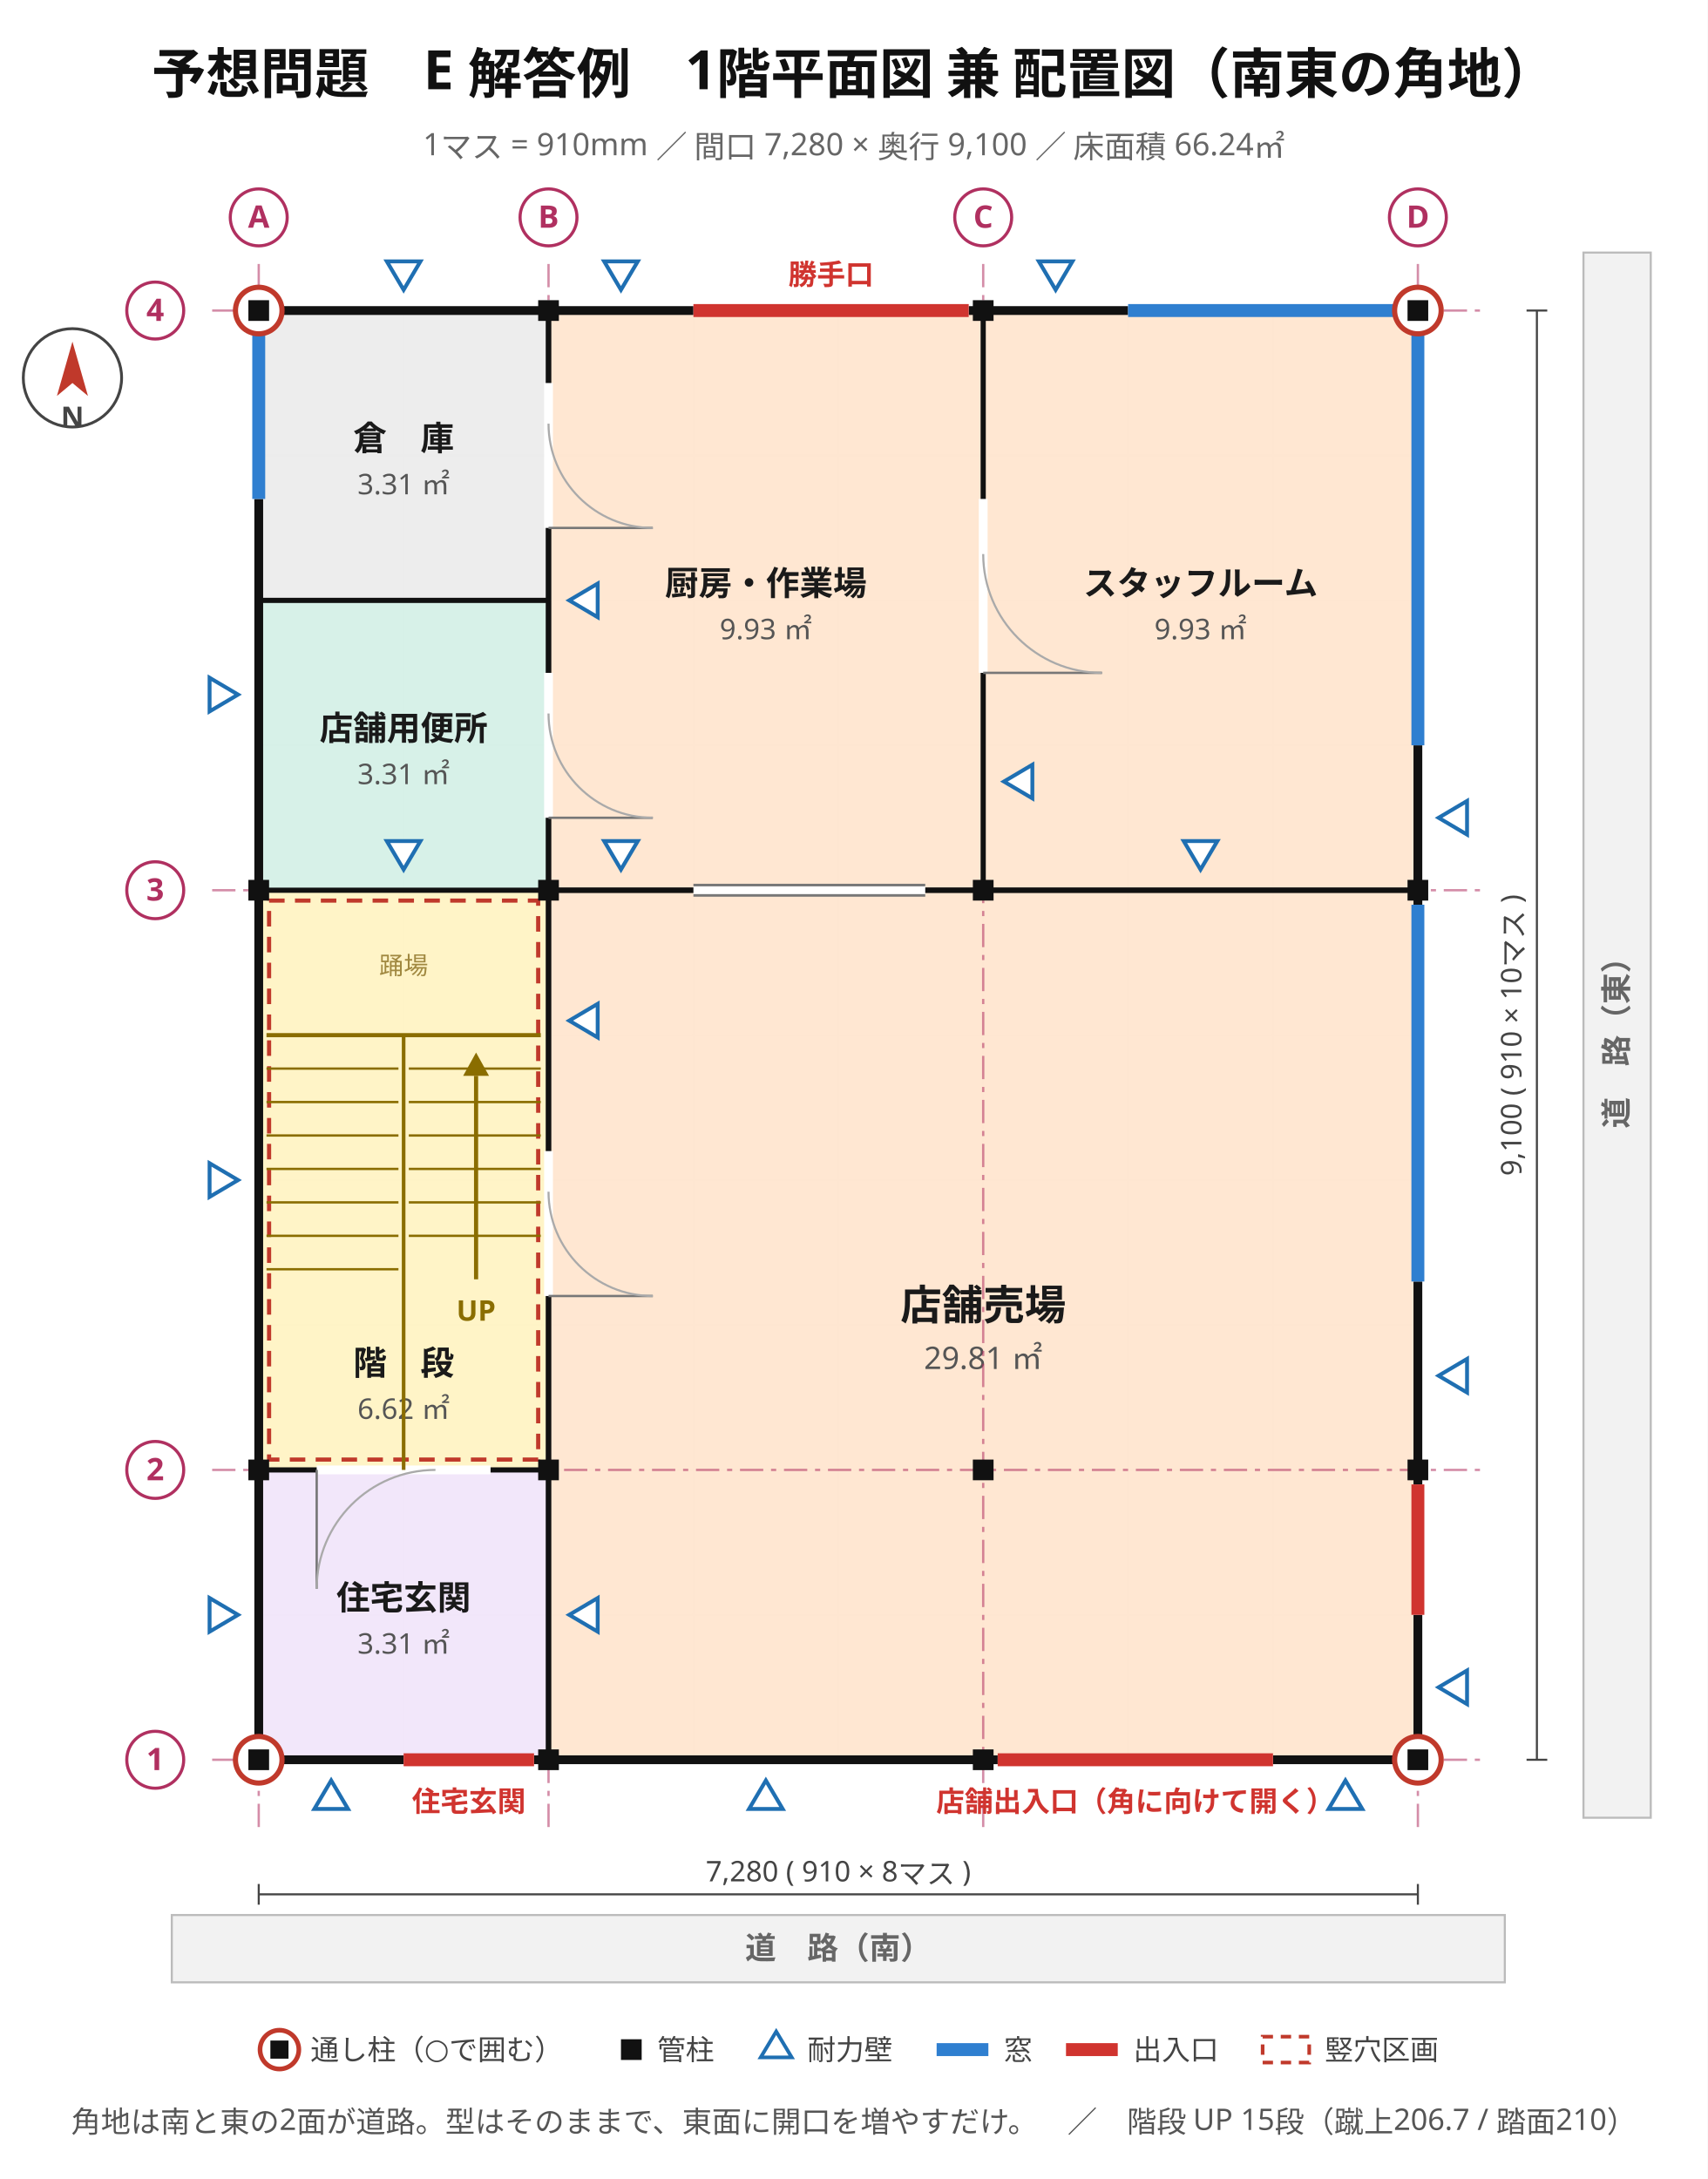
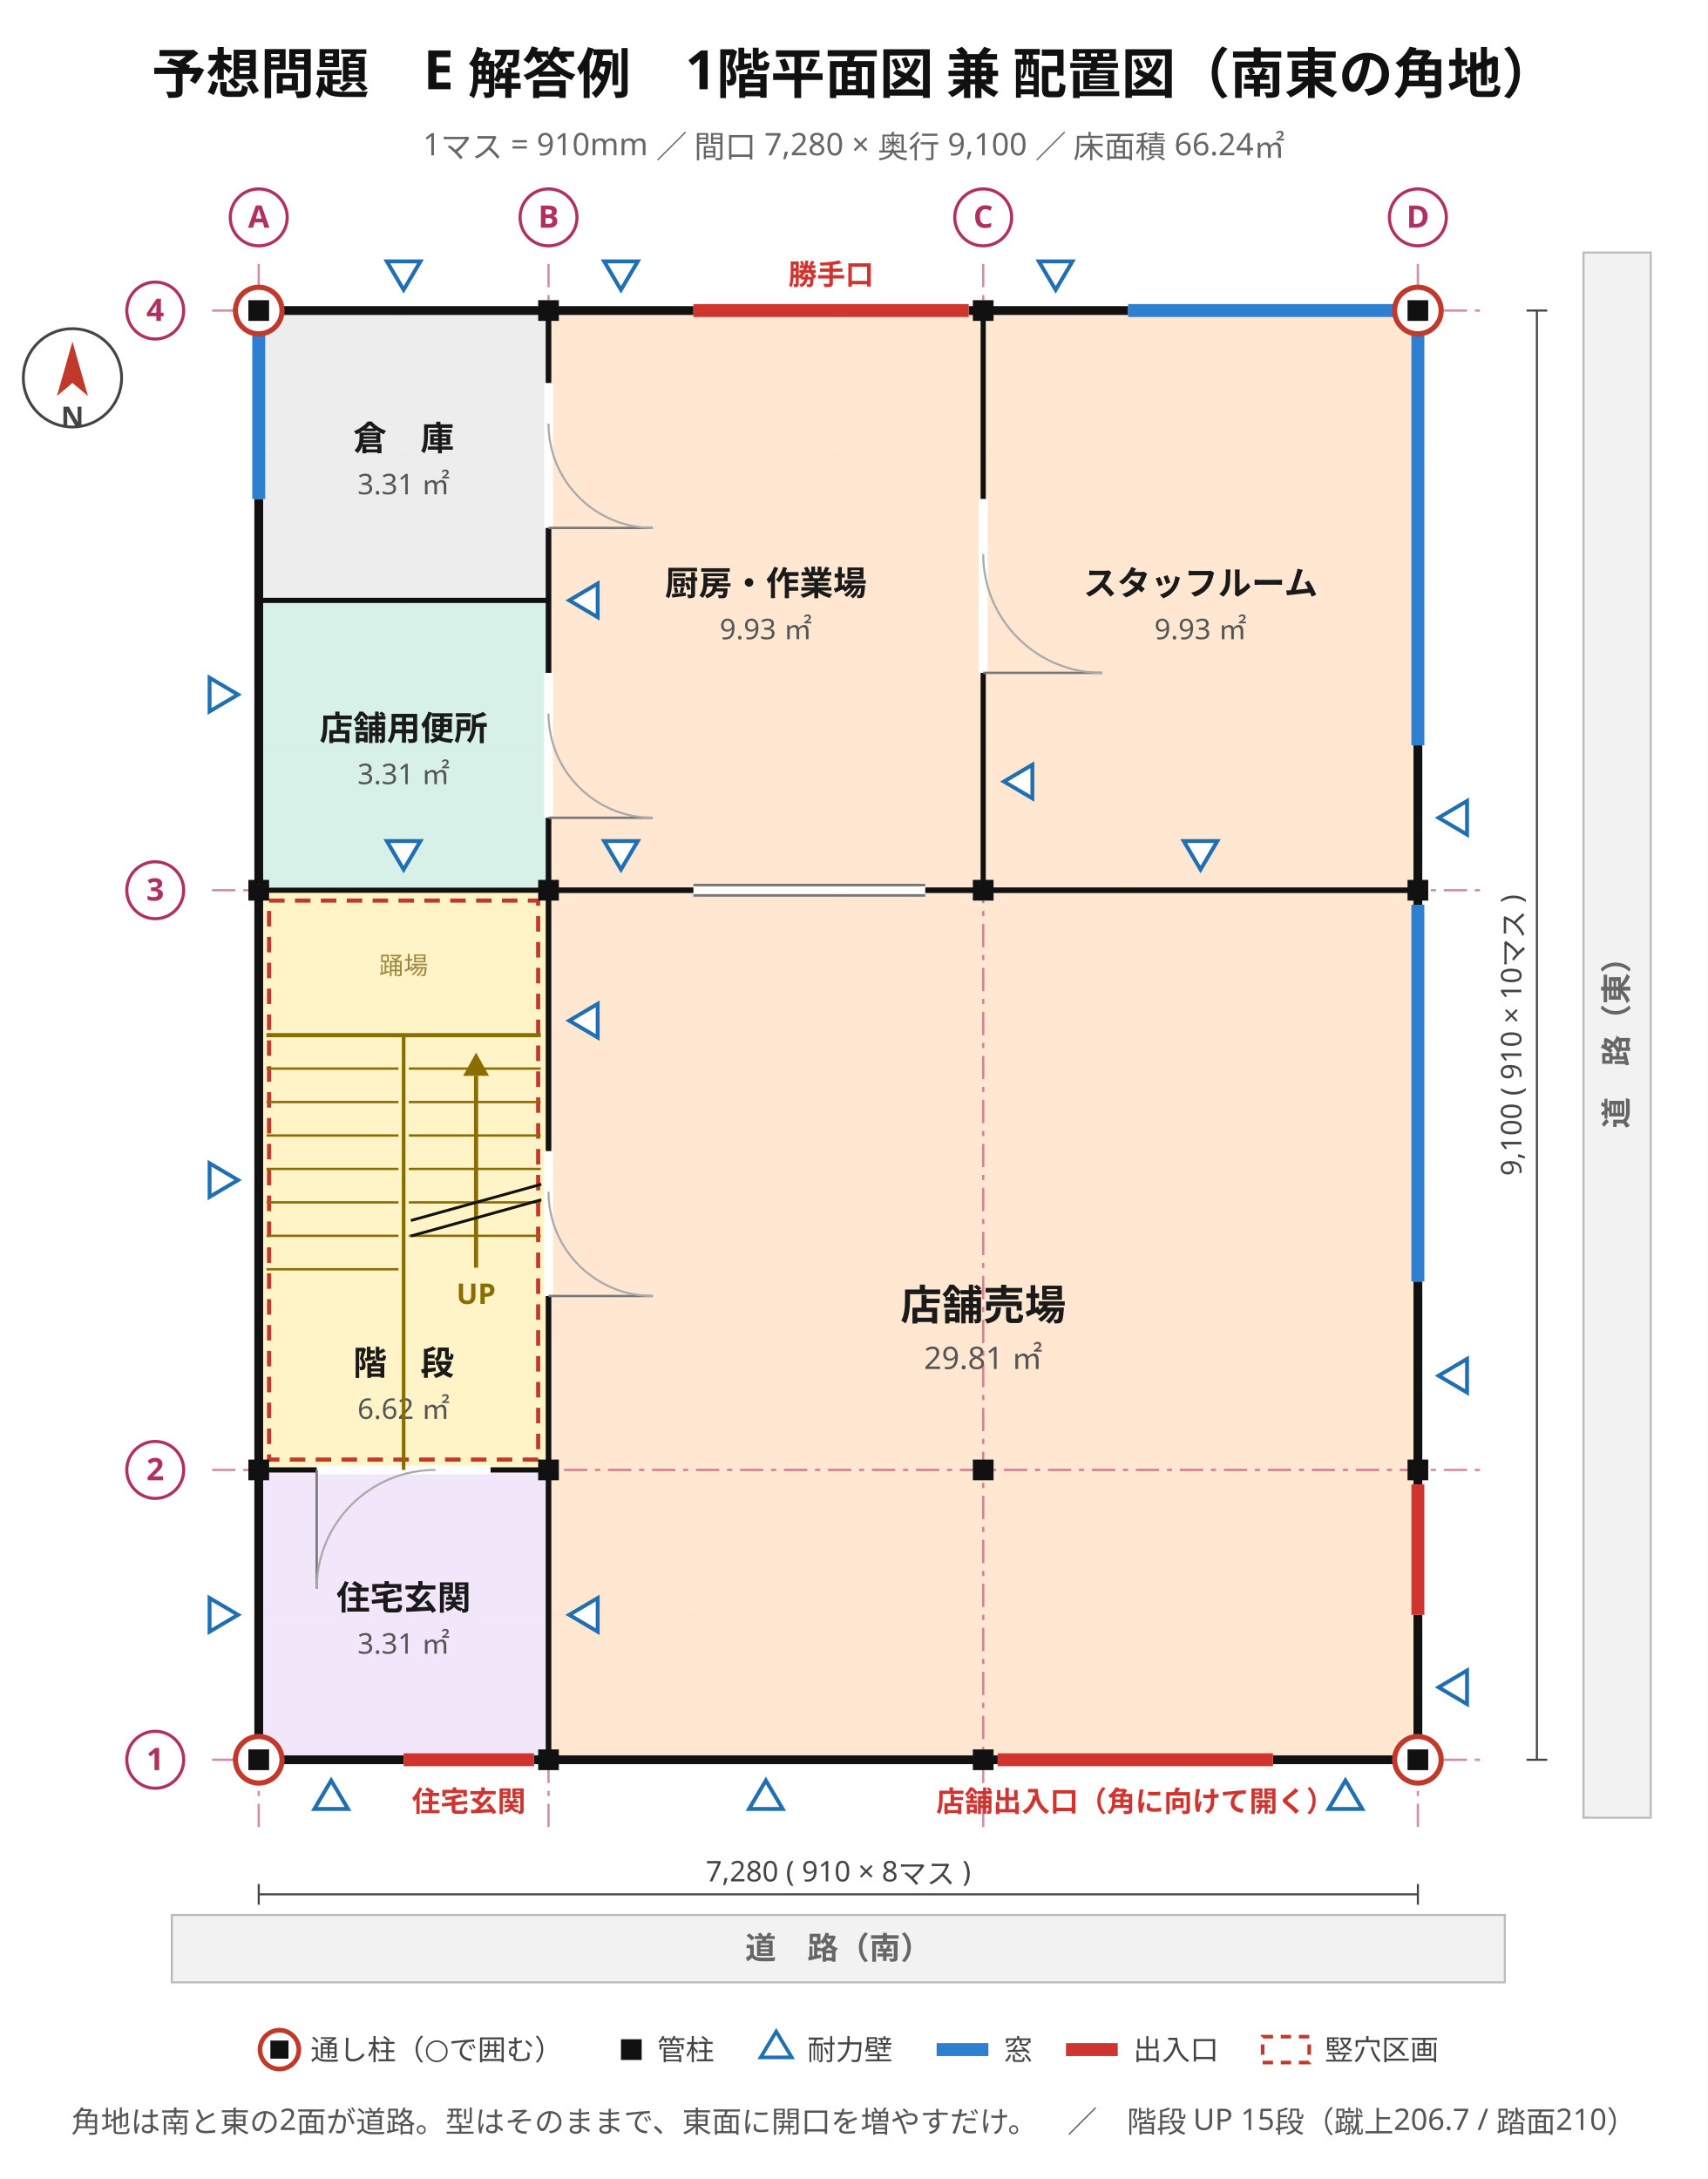
<svg xmlns="http://www.w3.org/2000/svg" viewBox="0 0 660 842" width="660" height="842" font-family="'Hiragino Sans','Hiragino Kaku Gothic ProN','Noto Sans JP','Yu Gothic',Meiryo,'IPAGothic',sans-serif">
  <rect width="660" height="842" fill="#ffffff" />
  <text x="330" y="36" font-size="21" text-anchor="middle" fill="#111" font-weight="700" font-family="'Hiragino Sans','Hiragino Kaku Gothic ProN','Noto Sans JP','Yu Gothic',Meiryo,'IPAGothic',sans-serif">予想問題　E 解答例　1階平面図 兼 配置図（南東の角地）</text>
  <text x="330" y="60" font-size="12" text-anchor="middle" fill="#666" font-weight="400" font-family="'Hiragino Sans','Hiragino Kaku Gothic ProN','Noto Sans JP','Yu Gothic',Meiryo,'IPAGothic',sans-serif">1マス = 910mm ／ 間口 7,280 × 奥行 9,100 ／ 床面積 66.24㎡</text>
  <line x1="100" y1="120" x2="100" y2="680" stroke="#e8e8e8" stroke-width="0.7" />
  <line x1="156" y1="120" x2="156" y2="680" stroke="#e8e8e8" stroke-width="0.7" />
  <line x1="212" y1="120" x2="212" y2="680" stroke="#e8e8e8" stroke-width="0.7" />
  <line x1="268" y1="120" x2="268" y2="680" stroke="#e8e8e8" stroke-width="0.7" />
  <line x1="324" y1="120" x2="324" y2="680" stroke="#e8e8e8" stroke-width="0.7" />
  <line x1="380" y1="120" x2="380" y2="680" stroke="#e8e8e8" stroke-width="0.7" />
  <line x1="436" y1="120" x2="436" y2="680" stroke="#e8e8e8" stroke-width="0.7" />
  <line x1="492" y1="120" x2="492" y2="680" stroke="#e8e8e8" stroke-width="0.7" />
  <line x1="548" y1="120" x2="548" y2="680" stroke="#e8e8e8" stroke-width="0.7" />
  <line x1="100" y1="680" x2="548" y2="680" stroke="#e8e8e8" stroke-width="0.7" />
  <line x1="100" y1="624" x2="548" y2="624" stroke="#e8e8e8" stroke-width="0.7" />
  <line x1="100" y1="568" x2="548" y2="568" stroke="#e8e8e8" stroke-width="0.7" />
  <line x1="100" y1="512" x2="548" y2="512" stroke="#e8e8e8" stroke-width="0.7" />
  <line x1="100" y1="456" x2="548" y2="456" stroke="#e8e8e8" stroke-width="0.7" />
  <line x1="100" y1="400" x2="548" y2="400" stroke="#e8e8e8" stroke-width="0.7" />
  <line x1="100" y1="344" x2="548" y2="344" stroke="#e8e8e8" stroke-width="0.7" />
  <line x1="100" y1="288" x2="548" y2="288" stroke="#e8e8e8" stroke-width="0.7" />
  <line x1="100" y1="232" x2="548" y2="232" stroke="#e8e8e8" stroke-width="0.7" />
  <line x1="100" y1="176" x2="548" y2="176" stroke="#e8e8e8" stroke-width="0.7" />
  <line x1="100" y1="120" x2="548" y2="120" stroke="#e8e8e8" stroke-width="0.7" />
  <rect x="100" y="568" width="112" height="112" fill="#f1e6fa" stroke="#8b62b5" stroke-width="1.2" opacity="0.95" />
  <text x="156" y="622" font-size="13" text-anchor="middle" fill="#1a1a1a" font-weight="700" font-family="'Hiragino Sans','Hiragino Kaku Gothic ProN','Noto Sans JP','Yu Gothic',Meiryo,'IPAGothic',sans-serif">住宅玄関</text>
  <text x="156" y="639" font-size="11" text-anchor="middle" fill="#555" font-weight="400" font-family="'Hiragino Sans','Hiragino Kaku Gothic ProN','Noto Sans JP','Yu Gothic',Meiryo,'IPAGothic',sans-serif">3.31 ㎡</text>
  <rect x="100" y="344" width="112" height="224" fill="#fff3c4" stroke="#bb9508" stroke-width="1.2" opacity="0.95" />
  <text x="156" y="531.28" font-size="13" text-anchor="middle" fill="#1a1a1a" font-weight="700" font-family="'Hiragino Sans','Hiragino Kaku Gothic ProN','Noto Sans JP','Yu Gothic',Meiryo,'IPAGothic',sans-serif">階　段</text>
  <text x="156" y="548.28" font-size="11" text-anchor="middle" fill="#555" font-weight="400" font-family="'Hiragino Sans','Hiragino Kaku Gothic ProN','Noto Sans JP','Yu Gothic',Meiryo,'IPAGothic',sans-serif">6.62 ㎡</text>
  <rect x="100" y="232" width="112" height="112" fill="#d5f0e7" stroke="#2f9077" stroke-width="1.2" opacity="0.95" />
  <text x="156" y="286" font-size="13" text-anchor="middle" fill="#1a1a1a" font-weight="700" font-family="'Hiragino Sans','Hiragino Kaku Gothic ProN','Noto Sans JP','Yu Gothic',Meiryo,'IPAGothic',sans-serif">店舗用便所</text>
  <text x="156" y="303" font-size="11" text-anchor="middle" fill="#555" font-weight="400" font-family="'Hiragino Sans','Hiragino Kaku Gothic ProN','Noto Sans JP','Yu Gothic',Meiryo,'IPAGothic',sans-serif">3.31 ㎡</text>
  <rect x="100" y="120" width="112" height="112" fill="#ececec" stroke="#8a8a8a" stroke-width="1.2" opacity="0.95" />
  <text x="156" y="174" font-size="13" text-anchor="middle" fill="#1a1a1a" font-weight="700" font-family="'Hiragino Sans','Hiragino Kaku Gothic ProN','Noto Sans JP','Yu Gothic',Meiryo,'IPAGothic',sans-serif">倉　庫</text>
  <text x="156" y="191" font-size="11" text-anchor="middle" fill="#555" font-weight="400" font-family="'Hiragino Sans','Hiragino Kaku Gothic ProN','Noto Sans JP','Yu Gothic',Meiryo,'IPAGothic',sans-serif">3.31 ㎡</text>
  <rect x="212" y="344" width="336" height="336" fill="#ffe6d0" stroke="#c9762f" stroke-width="1.2" opacity="0.95" />
  <text x="380" y="510" font-size="16" text-anchor="middle" fill="#1a1a1a" font-weight="700" font-family="'Hiragino Sans','Hiragino Kaku Gothic ProN','Noto Sans JP','Yu Gothic',Meiryo,'IPAGothic',sans-serif">店舗売場</text>
  <text x="380" y="529" font-size="12" text-anchor="middle" fill="#555" font-weight="400" font-family="'Hiragino Sans','Hiragino Kaku Gothic ProN','Noto Sans JP','Yu Gothic',Meiryo,'IPAGothic',sans-serif">29.81 ㎡</text>
  <rect x="212" y="120" width="168" height="224" fill="#ffe6d0" stroke="#c9762f" stroke-width="1.2" opacity="0.95" />
  <text x="296" y="230" font-size="13" text-anchor="middle" fill="#1a1a1a" font-weight="700" font-family="'Hiragino Sans','Hiragino Kaku Gothic ProN','Noto Sans JP','Yu Gothic',Meiryo,'IPAGothic',sans-serif">厨房・作業場</text>
  <text x="296" y="247" font-size="11" text-anchor="middle" fill="#555" font-weight="400" font-family="'Hiragino Sans','Hiragino Kaku Gothic ProN','Noto Sans JP','Yu Gothic',Meiryo,'IPAGothic',sans-serif">9.93 ㎡</text>
  <rect x="380" y="120" width="168" height="224" fill="#ffe6d0" stroke="#c9762f" stroke-width="1.2" opacity="0.95" />
  <text x="464" y="230" font-size="13" text-anchor="middle" fill="#1a1a1a" font-weight="700" font-family="'Hiragino Sans','Hiragino Kaku Gothic ProN','Noto Sans JP','Yu Gothic',Meiryo,'IPAGothic',sans-serif">スタッフルーム</text>
  <text x="464" y="247" font-size="11" text-anchor="middle" fill="#555" font-weight="400" font-family="'Hiragino Sans','Hiragino Kaku Gothic ProN','Noto Sans JP','Yu Gothic',Meiryo,'IPAGothic',sans-serif">9.93 ㎡</text>
  <line x1="100" y1="102" x2="100" y2="706" stroke="#b03060" stroke-width="0.9" stroke-dasharray="9 3 2 3" opacity="0.55" />
  <line x1="212" y1="102" x2="212" y2="706" stroke="#b03060" stroke-width="0.9" stroke-dasharray="9 3 2 3" opacity="0.55" />
  <line x1="380" y1="102" x2="380" y2="706" stroke="#b03060" stroke-width="0.9" stroke-dasharray="9 3 2 3" opacity="0.55" />
  <line x1="548" y1="102" x2="548" y2="706" stroke="#b03060" stroke-width="0.9" stroke-dasharray="9 3 2 3" opacity="0.55" />
  <line x1="82" y1="680" x2="574" y2="680" stroke="#b03060" stroke-width="0.9" stroke-dasharray="9 3 2 3" opacity="0.55" />
  <line x1="82" y1="568" x2="574" y2="568" stroke="#b03060" stroke-width="0.9" stroke-dasharray="9 3 2 3" opacity="0.55" />
  <line x1="82" y1="344" x2="574" y2="344" stroke="#b03060" stroke-width="0.9" stroke-dasharray="9 3 2 3" opacity="0.55" />
  <line x1="82" y1="120" x2="574" y2="120" stroke="#b03060" stroke-width="0.9" stroke-dasharray="9 3 2 3" opacity="0.55" />
  <rect x="100" y="120" width="448" height="560" stroke="#111" stroke-width="3.4" fill="none" />
  <line x1="385.6" y1="680" x2="492" y2="680" stroke="#ffffff" stroke-width="4.2" />
  <line x1="385.6" y1="680" x2="492" y2="680" stroke="#d0342f" stroke-width="5.0" />
  <text x="438.8" y="700" font-size="11" text-anchor="middle" fill="#d0342f" font-weight="700" font-family="'Hiragino Sans','Hiragino Kaku Gothic ProN','Noto Sans JP','Yu Gothic',Meiryo,'IPAGothic',sans-serif">店舗出入口（角に向けて開く）</text>
  <line x1="156" y1="680" x2="206.4" y2="680" stroke="#ffffff" stroke-width="4.2" />
  <line x1="156" y1="680" x2="206.4" y2="680" stroke="#d0342f" stroke-width="5.0" />
  <text x="181.2" y="700" font-size="11" text-anchor="middle" fill="#d0342f" font-weight="700" font-family="'Hiragino Sans','Hiragino Kaku Gothic ProN','Noto Sans JP','Yu Gothic',Meiryo,'IPAGothic',sans-serif">住宅玄関</text>
  <line x1="548" y1="624" x2="548" y2="573.6" stroke="#ffffff" stroke-width="4.2" />
  <line x1="548" y1="624" x2="548" y2="573.6" stroke="#d0342f" stroke-width="5.0" />
  <line x1="548" y1="495.2" x2="548" y2="349.6" stroke="#ffffff" stroke-width="4.2" />
  <line x1="548" y1="495.2" x2="548" y2="349.6" stroke="#2f7fd0" stroke-width="5.0" />
  <line x1="548" y1="288" x2="548" y2="125.6" stroke="#ffffff" stroke-width="4.2" />
  <line x1="548" y1="288" x2="548" y2="125.6" stroke="#2f7fd0" stroke-width="5.0" />
  <line x1="268" y1="120" x2="374.4" y2="120" stroke="#ffffff" stroke-width="4.2" />
  <line x1="268" y1="120" x2="374.4" y2="120" stroke="#d0342f" stroke-width="5.0" />
  <text x="321.2" y="110" font-size="11" text-anchor="middle" fill="#d0342f" font-weight="700" font-family="'Hiragino Sans','Hiragino Kaku Gothic ProN','Noto Sans JP','Yu Gothic',Meiryo,'IPAGothic',sans-serif">勝手口</text>
  <line x1="436" y1="120" x2="542.4" y2="120" stroke="#ffffff" stroke-width="4.2" />
  <line x1="436" y1="120" x2="542.4" y2="120" stroke="#2f7fd0" stroke-width="5.0" />
  <line x1="100" y1="192.8" x2="100" y2="125.6" stroke="#ffffff" stroke-width="4.2" />
  <line x1="100" y1="192.8" x2="100" y2="125.6" stroke="#2f7fd0" stroke-width="5.0" />
+   <line x1="212" y1="344" x2="212" y2="120" stroke="#111" stroke-width="2.0" />
+   <line x1="212" y1="568" x2="212" y2="344" stroke="#111" stroke-width="2.0" />
+   <line x1="212" y1="680" x2="212" y2="568" stroke="#111" stroke-width="2.0" />
+   <line x1="100" y1="232" x2="212" y2="232" stroke="#111" stroke-width="2.0" />
  <line x1="380" y1="344" x2="548" y2="344" stroke="#111" stroke-width="2.0" />
-   <line x1="212" y1="232" x2="212" y2="120" stroke="#111" stroke-width="2.0" />
-   <line x1="212" y1="344" x2="212" y2="120" stroke="#111" stroke-width="2.0" />
-   <line x1="380" y1="344" x2="380" y2="120" stroke="#111" stroke-width="2.0" />
-   <line x1="212" y1="680" x2="212" y2="344" stroke="#111" stroke-width="2.0" />
-   <line x1="212" y1="568" x2="212" y2="344" stroke="#111" stroke-width="2.0" />
  <line x1="100" y1="344" x2="212" y2="344" stroke="#111" stroke-width="2.0" />
+   <line x1="212" y1="344" x2="212" y2="232" stroke="#111" stroke-width="2.0" />
  <line x1="212" y1="344" x2="548" y2="344" stroke="#111" stroke-width="2.0" />
  <line x1="212" y1="344" x2="380" y2="344" stroke="#111" stroke-width="2.0" />
-   <line x1="100" y1="232" x2="212" y2="232" stroke="#111" stroke-width="2.0" />
+   <line x1="380" y1="344" x2="380" y2="120" stroke="#111" stroke-width="2.0" />
  <line x1="100" y1="568" x2="212" y2="568" stroke="#111" stroke-width="2.0" />
-   <line x1="212" y1="680" x2="212" y2="568" stroke="#111" stroke-width="2.0" />
-   <line x1="212" y1="344" x2="212" y2="232" stroke="#111" stroke-width="2.0" />
+   <line x1="212" y1="232" x2="212" y2="120" stroke="#111" stroke-width="2.0" />
+   <line x1="212" y1="680" x2="212" y2="344" stroke="#111" stroke-width="2.0" />
  <line x1="122.4" y1="568" x2="189.6" y2="568" stroke="#ffffff" stroke-width="3.4" />
  <line x1="122.4" y1="568" x2="122.4" y2="613.92" stroke="#777" stroke-width="0.9" />
  <path d="M 122.4 613.9 A 45.9 45.9 0 0 1 168.3 568.0" stroke="#aaa" stroke-width="0.8" fill="none" />
  <line x1="212" y1="500.8" x2="212" y2="444.8" stroke="#ffffff" stroke-width="3.4" />
  <line x1="212" y1="500.8" x2="252.32" y2="500.8" stroke="#777" stroke-width="0.9" />
  <path d="M 252.3 500.8 A 40.3 40.3 0 0 1 212.0 460.5" stroke="#aaa" stroke-width="0.8" fill="none" />
  <line x1="268" y1="344" x2="357.6" y2="344" stroke="#ffffff" stroke-width="3.4" />
  <line x1="268" y1="342" x2="357.6" y2="342" stroke="#777" stroke-width="1.0" />
  <line x1="268" y1="346" x2="357.6" y2="346" stroke="#777" stroke-width="1.0" />
  <line x1="212" y1="316" x2="212" y2="260" stroke="#ffffff" stroke-width="3.4" />
  <line x1="212" y1="316" x2="252.32" y2="316" stroke="#777" stroke-width="0.9" />
  <path d="M 252.3 316.0 A 40.3 40.3 0 0 1 212.0 275.7" stroke="#aaa" stroke-width="0.8" fill="none" />
  <line x1="212" y1="204" x2="212" y2="148" stroke="#ffffff" stroke-width="3.4" />
  <line x1="212" y1="204" x2="252.32" y2="204" stroke="#777" stroke-width="0.9" />
  <path d="M 252.3 204.0 A 40.3 40.3 0 0 1 212.0 163.7" stroke="#aaa" stroke-width="0.8" fill="none" />
  <line x1="380" y1="260" x2="380" y2="192.8" stroke="#ffffff" stroke-width="3.4" />
  <line x1="380" y1="260" x2="425.92" y2="260" stroke="#777" stroke-width="0.9" />
  <path d="M 425.9 260.0 A 45.9 45.9 0 0 1 380.0 214.1" stroke="#aaa" stroke-width="0.8" fill="none" />
  <rect x="104" y="348" width="104" height="216" fill="none" stroke="#c0392b" stroke-width="1.6" stroke-dasharray="6 4" />
  <line x1="103" y1="400" x2="209" y2="400" stroke="#8a6d00" stroke-width="1.6" />
  <line x1="156" y1="568" x2="156" y2="400" stroke="#8a6d00" stroke-width="1.4" />
  <line x1="158" y1="412.92" x2="209" y2="412.92" stroke="#8a6d00" stroke-width="0.9" />
  <line x1="158" y1="425.85" x2="209" y2="425.85" stroke="#8a6d00" stroke-width="0.9" />
  <line x1="158" y1="438.77" x2="209" y2="438.77" stroke="#8a6d00" stroke-width="0.9" />
  <line x1="158" y1="451.69" x2="209" y2="451.69" stroke="#8a6d00" stroke-width="0.9" />
  <line x1="158" y1="464.62" x2="209" y2="464.62" stroke="#8a6d00" stroke-width="0.9" />
  <line x1="158" y1="477.54" x2="209" y2="477.54" stroke="#8a6d00" stroke-width="0.9" />
  <line x1="103" y1="412.92" x2="154" y2="412.92" stroke="#8a6d00" stroke-width="0.9" />
  <line x1="103" y1="425.85" x2="154" y2="425.85" stroke="#8a6d00" stroke-width="0.9" />
  <line x1="103" y1="438.77" x2="154" y2="438.77" stroke="#8a6d00" stroke-width="0.9" />
  <line x1="103" y1="451.69" x2="154" y2="451.69" stroke="#8a6d00" stroke-width="0.9" />
  <line x1="103" y1="464.62" x2="154" y2="464.62" stroke="#8a6d00" stroke-width="0.9" />
  <line x1="103" y1="477.54" x2="154" y2="477.54" stroke="#8a6d00" stroke-width="0.9" />
  <line x1="103" y1="490.46" x2="154" y2="490.46" stroke="#8a6d00" stroke-width="0.9" />
-   <line x1="184" y1="494.34" x2="184" y2="415.72" stroke="#8a6d00" stroke-width="1.6" />
+   <line x1="184" y1="489.86" x2="184" y2="415.72" stroke="#8a6d00" stroke-width="1.6" />
  <polygon points="184,406.72 179,415.72 189,415.72" fill="#8a6d00" />
-   <text x="184" y="510.34" font-size="11" text-anchor="middle" fill="#8a6d00" font-weight="700" font-family="'Hiragino Sans','Hiragino Kaku Gothic ProN','Noto Sans JP','Yu Gothic',Meiryo,'IPAGothic',sans-serif">UP</text>
+   <text x="184" y="503.86" font-size="11" text-anchor="middle" fill="#8a6d00" font-weight="700" font-family="'Hiragino Sans','Hiragino Kaku Gothic ProN','Noto Sans JP','Yu Gothic',Meiryo,'IPAGothic',sans-serif">UP</text>
+   <line x1="158.8" y1="471.62" x2="209.2" y2="457.62" stroke="#111" stroke-width="1.1" />
+   <line x1="158.8" y1="477.62" x2="209.2" y2="463.62" stroke="#111" stroke-width="1.1" />
  <text x="156" y="376.48" font-size="9.5" text-anchor="middle" fill="#a08840" font-weight="400" font-family="'Hiragino Sans','Hiragino Kaku Gothic ProN','Noto Sans JP','Yu Gothic',Meiryo,'IPAGothic',sans-serif">踊場</text>
  <polygon points="92,624 81,617.5 81,630.5" fill="#ffffff" stroke="#1f6fb2" stroke-width="1.5" />
  <polygon points="92,456 81,449.5 81,462.5" fill="#ffffff" stroke="#1f6fb2" stroke-width="1.5" />
  <polygon points="92,268.4 81,261.9 81,274.9" fill="#ffffff" stroke="#1f6fb2" stroke-width="1.5" />
  <polygon points="220,624 231,617.5 231,630.5" fill="#ffffff" stroke="#1f6fb2" stroke-width="1.5" />
  <polygon points="220,394.4 231,387.9 231,400.9" fill="#ffffff" stroke="#1f6fb2" stroke-width="1.5" />
  <polygon points="220,232 231,225.5 231,238.5" fill="#ffffff" stroke="#1f6fb2" stroke-width="1.5" />
  <polygon points="388,302 399,295.5 399,308.5" fill="#ffffff" stroke="#1f6fb2" stroke-width="1.5" />
  <polygon points="556,652 567,645.5 567,658.5" fill="#ffffff" stroke="#1f6fb2" stroke-width="1.5" />
  <polygon points="556,531.6 567,525.1 567,538.1" fill="#ffffff" stroke="#1f6fb2" stroke-width="1.5" />
  <polygon points="556,316 567,309.5 567,322.5" fill="#ffffff" stroke="#1f6fb2" stroke-width="1.5" />
  <polygon points="128,688 121.5,699 134.5,699" fill="#ffffff" stroke="#1f6fb2" stroke-width="1.5" />
  <polygon points="296,688 289.5,699 302.5,699" fill="#ffffff" stroke="#1f6fb2" stroke-width="1.5" />
  <polygon points="520,688 513.5,699 526.5,699" fill="#ffffff" stroke="#1f6fb2" stroke-width="1.5" />
  <polygon points="156,336 149.5,325 162.5,325" fill="#ffffff" stroke="#1f6fb2" stroke-width="1.5" />
  <polygon points="240,336 233.5,325 246.5,325" fill="#ffffff" stroke="#1f6fb2" stroke-width="1.5" />
  <polygon points="464,336 457.5,325 470.5,325" fill="#ffffff" stroke="#1f6fb2" stroke-width="1.5" />
  <polygon points="156,112 149.5,101 162.5,101" fill="#ffffff" stroke="#1f6fb2" stroke-width="1.5" />
  <polygon points="240,112 233.5,101 246.5,101" fill="#ffffff" stroke="#1f6fb2" stroke-width="1.5" />
  <polygon points="408,112 401.5,101 414.5,101" fill="#ffffff" stroke="#1f6fb2" stroke-width="1.5" />
  <rect x="208" y="676" width="8" height="8" fill="#111" />
  <rect x="376" y="676" width="8" height="8" fill="#111" />
  <rect x="96" y="564" width="8" height="8" fill="#111" />
  <rect x="544" y="564" width="8" height="8" fill="#111" />
  <rect x="96" y="340" width="8" height="8" fill="#111" />
  <rect x="544" y="340" width="8" height="8" fill="#111" />
  <rect x="208" y="116" width="8" height="8" fill="#111" />
  <rect x="376" y="116" width="8" height="8" fill="#111" />
  <rect x="208" y="564" width="8" height="8" fill="#111" />
  <rect x="376" y="564" width="8" height="8" fill="#111" />
  <rect x="208" y="340" width="8" height="8" fill="#111" />
  <rect x="376" y="340" width="8" height="8" fill="#111" />
  <circle cx="100" cy="680" r="9" fill="#ffffff" stroke="#c0392b" stroke-width="2.0" />
  <rect x="96" y="676" width="8" height="8" fill="#111" />
  <circle cx="548" cy="680" r="9" fill="#ffffff" stroke="#c0392b" stroke-width="2.0" />
  <rect x="544" y="676" width="8" height="8" fill="#111" />
  <circle cx="100" cy="120" r="9" fill="#ffffff" stroke="#c0392b" stroke-width="2.0" />
  <rect x="96" y="116" width="8" height="8" fill="#111" />
  <circle cx="548" cy="120" r="9" fill="#ffffff" stroke="#c0392b" stroke-width="2.0" />
  <rect x="544" y="116" width="8" height="8" fill="#111" />
  <circle cx="100" cy="84" r="11" fill="#ffffff" stroke="#b03060" stroke-width="1.2" />
  <text x="100" y="88" font-size="12" text-anchor="middle" fill="#b03060" font-weight="700" font-family="'Hiragino Sans','Hiragino Kaku Gothic ProN','Noto Sans JP','Yu Gothic',Meiryo,'IPAGothic',sans-serif">A</text>
  <circle cx="212" cy="84" r="11" fill="#ffffff" stroke="#b03060" stroke-width="1.2" />
  <text x="212" y="88" font-size="12" text-anchor="middle" fill="#b03060" font-weight="700" font-family="'Hiragino Sans','Hiragino Kaku Gothic ProN','Noto Sans JP','Yu Gothic',Meiryo,'IPAGothic',sans-serif">B</text>
  <circle cx="380" cy="84" r="11" fill="#ffffff" stroke="#b03060" stroke-width="1.2" />
  <text x="380" y="88" font-size="12" text-anchor="middle" fill="#b03060" font-weight="700" font-family="'Hiragino Sans','Hiragino Kaku Gothic ProN','Noto Sans JP','Yu Gothic',Meiryo,'IPAGothic',sans-serif">C</text>
  <circle cx="548" cy="84" r="11" fill="#ffffff" stroke="#b03060" stroke-width="1.2" />
  <text x="548" y="88" font-size="12" text-anchor="middle" fill="#b03060" font-weight="700" font-family="'Hiragino Sans','Hiragino Kaku Gothic ProN','Noto Sans JP','Yu Gothic',Meiryo,'IPAGothic',sans-serif">D</text>
  <circle cx="60" cy="680" r="11" fill="#ffffff" stroke="#b03060" stroke-width="1.2" />
  <text x="60" y="684" font-size="12" text-anchor="middle" fill="#b03060" font-weight="700" font-family="'Hiragino Sans','Hiragino Kaku Gothic ProN','Noto Sans JP','Yu Gothic',Meiryo,'IPAGothic',sans-serif">1</text>
  <circle cx="60" cy="568" r="11" fill="#ffffff" stroke="#b03060" stroke-width="1.2" />
  <text x="60" y="572" font-size="12" text-anchor="middle" fill="#b03060" font-weight="700" font-family="'Hiragino Sans','Hiragino Kaku Gothic ProN','Noto Sans JP','Yu Gothic',Meiryo,'IPAGothic',sans-serif">2</text>
  <circle cx="60" cy="344" r="11" fill="#ffffff" stroke="#b03060" stroke-width="1.2" />
  <text x="60" y="348" font-size="12" text-anchor="middle" fill="#b03060" font-weight="700" font-family="'Hiragino Sans','Hiragino Kaku Gothic ProN','Noto Sans JP','Yu Gothic',Meiryo,'IPAGothic',sans-serif">3</text>
  <circle cx="60" cy="120" r="11" fill="#ffffff" stroke="#b03060" stroke-width="1.2" />
  <text x="60" y="124" font-size="12" text-anchor="middle" fill="#b03060" font-weight="700" font-family="'Hiragino Sans','Hiragino Kaku Gothic ProN','Noto Sans JP','Yu Gothic',Meiryo,'IPAGothic',sans-serif">4</text>
  <line x1="100" y1="732" x2="548" y2="732" stroke="#444" stroke-width="0.8" />
  <line x1="100" y1="728" x2="100" y2="736" stroke="#444" stroke-width="0.8" />
  <line x1="548" y1="728" x2="548" y2="736" stroke="#444" stroke-width="0.8" />
  <text x="324" y="727" font-size="11" text-anchor="middle" fill="#444" font-weight="400" font-family="'Hiragino Sans','Hiragino Kaku Gothic ProN','Noto Sans JP','Yu Gothic',Meiryo,'IPAGothic',sans-serif">7,280  ( 910 × 8マス )</text>
  <line x1="594" y1="680" x2="594" y2="120" stroke="#444" stroke-width="0.8" />
  <line x1="590" y1="680" x2="598" y2="680" stroke="#444" stroke-width="0.8" />
  <line x1="590" y1="120" x2="598" y2="120" stroke="#444" stroke-width="0.8" />
  <g transform="translate(588,400) rotate(-90)">
    <text x="0" y="0" font-size="11" text-anchor="middle" fill="#444" font-weight="400" font-family="'Hiragino Sans','Hiragino Kaku Gothic ProN','Noto Sans JP','Yu Gothic',Meiryo,'IPAGothic',sans-serif">9,100  ( 910 × 10マス )</text>
  </g>
  <circle cx="28" cy="146" r="19" fill="#ffffff" stroke="#444" stroke-width="1.1" />
  <polygon points="28,132 22,153 28,148 34,153" fill="#c0392b" />
  <text x="28" y="165" font-size="11" text-anchor="middle" fill="#444" font-weight="700" font-family="'Hiragino Sans','Hiragino Kaku Gothic ProN','Noto Sans JP','Yu Gothic',Meiryo,'IPAGothic',sans-serif">N</text>
  <rect x="66.4" y="740" width="515.2" height="26" fill="#f2f2f2" stroke="#bbb" stroke-width="0.8" />
  <text x="324" y="757" font-size="12" text-anchor="middle" fill="#666" font-weight="700" font-family="'Hiragino Sans','Hiragino Kaku Gothic ProN','Noto Sans JP','Yu Gothic',Meiryo,'IPAGothic',sans-serif">道　路（南）</text>
  <rect x="612" y="97.6" width="26" height="604.8" fill="#f2f2f2" stroke="#bbb" stroke-width="0.8" />
  <g transform="translate(629,400) rotate(-90)">
    <text x="0" y="0" font-size="12" text-anchor="middle" fill="#666" font-weight="700" font-family="'Hiragino Sans','Hiragino Kaku Gothic ProN','Noto Sans JP','Yu Gothic',Meiryo,'IPAGothic',sans-serif">道　路（東）</text>
  </g>
  <circle cx="108" cy="792" r="7.5" fill="#ffffff" stroke="#c0392b" stroke-width="1.8" />
  <rect x="104.5" y="788.5" width="7" height="7" fill="#111" />
  <text x="120" y="796" font-size="11" text-anchor="start" fill="#444" font-weight="400" font-family="'Hiragino Sans','Hiragino Kaku Gothic ProN','Noto Sans JP','Yu Gothic',Meiryo,'IPAGothic',sans-serif">通し柱（○で囲む）</text>
  <rect x="240" y="788" width="8" height="8" fill="#111" />
  <text x="254" y="796" font-size="11" text-anchor="start" fill="#444" font-weight="400" font-family="'Hiragino Sans','Hiragino Kaku Gothic ProN','Noto Sans JP','Yu Gothic',Meiryo,'IPAGothic',sans-serif">管柱</text>
  <polygon points="300,785 294,795 306,795" fill="#fff" stroke="#1f6fb2" stroke-width="1.4" />
  <text x="312" y="796" font-size="11" text-anchor="start" fill="#444" font-weight="400" font-family="'Hiragino Sans','Hiragino Kaku Gothic ProN','Noto Sans JP','Yu Gothic',Meiryo,'IPAGothic',sans-serif">耐力壁</text>
  <line x1="362" y1="792" x2="382" y2="792" stroke="#2f7fd0" stroke-width="5" />
  <text x="388" y="796" font-size="11" text-anchor="start" fill="#444" font-weight="400" font-family="'Hiragino Sans','Hiragino Kaku Gothic ProN','Noto Sans JP','Yu Gothic',Meiryo,'IPAGothic',sans-serif">窓</text>
  <line x1="412" y1="792" x2="432" y2="792" stroke="#d0342f" stroke-width="5" />
  <text x="438" y="796" font-size="11" text-anchor="start" fill="#444" font-weight="400" font-family="'Hiragino Sans','Hiragino Kaku Gothic ProN','Noto Sans JP','Yu Gothic',Meiryo,'IPAGothic',sans-serif">出入口</text>
  <rect x="488" y="787" width="18" height="10" fill="none" stroke="#c0392b" stroke-width="1.4" stroke-dasharray="4 3" />
  <text x="512" y="796" font-size="11" text-anchor="start" fill="#444" font-weight="400" font-family="'Hiragino Sans','Hiragino Kaku Gothic ProN','Noto Sans JP','Yu Gothic',Meiryo,'IPAGothic',sans-serif">竪穴区画</text>
  <text x="330" y="824" font-size="11.5" text-anchor="middle" fill="#555" font-weight="400" font-family="'Hiragino Sans','Hiragino Kaku Gothic ProN','Noto Sans JP','Yu Gothic',Meiryo,'IPAGothic',sans-serif">角地は南と東の2面が道路。型はそのままで、東面に開口を増やすだけ。　／　階段 UP 15段（蹴上206.7 / 踏面210）</text>
</svg>
